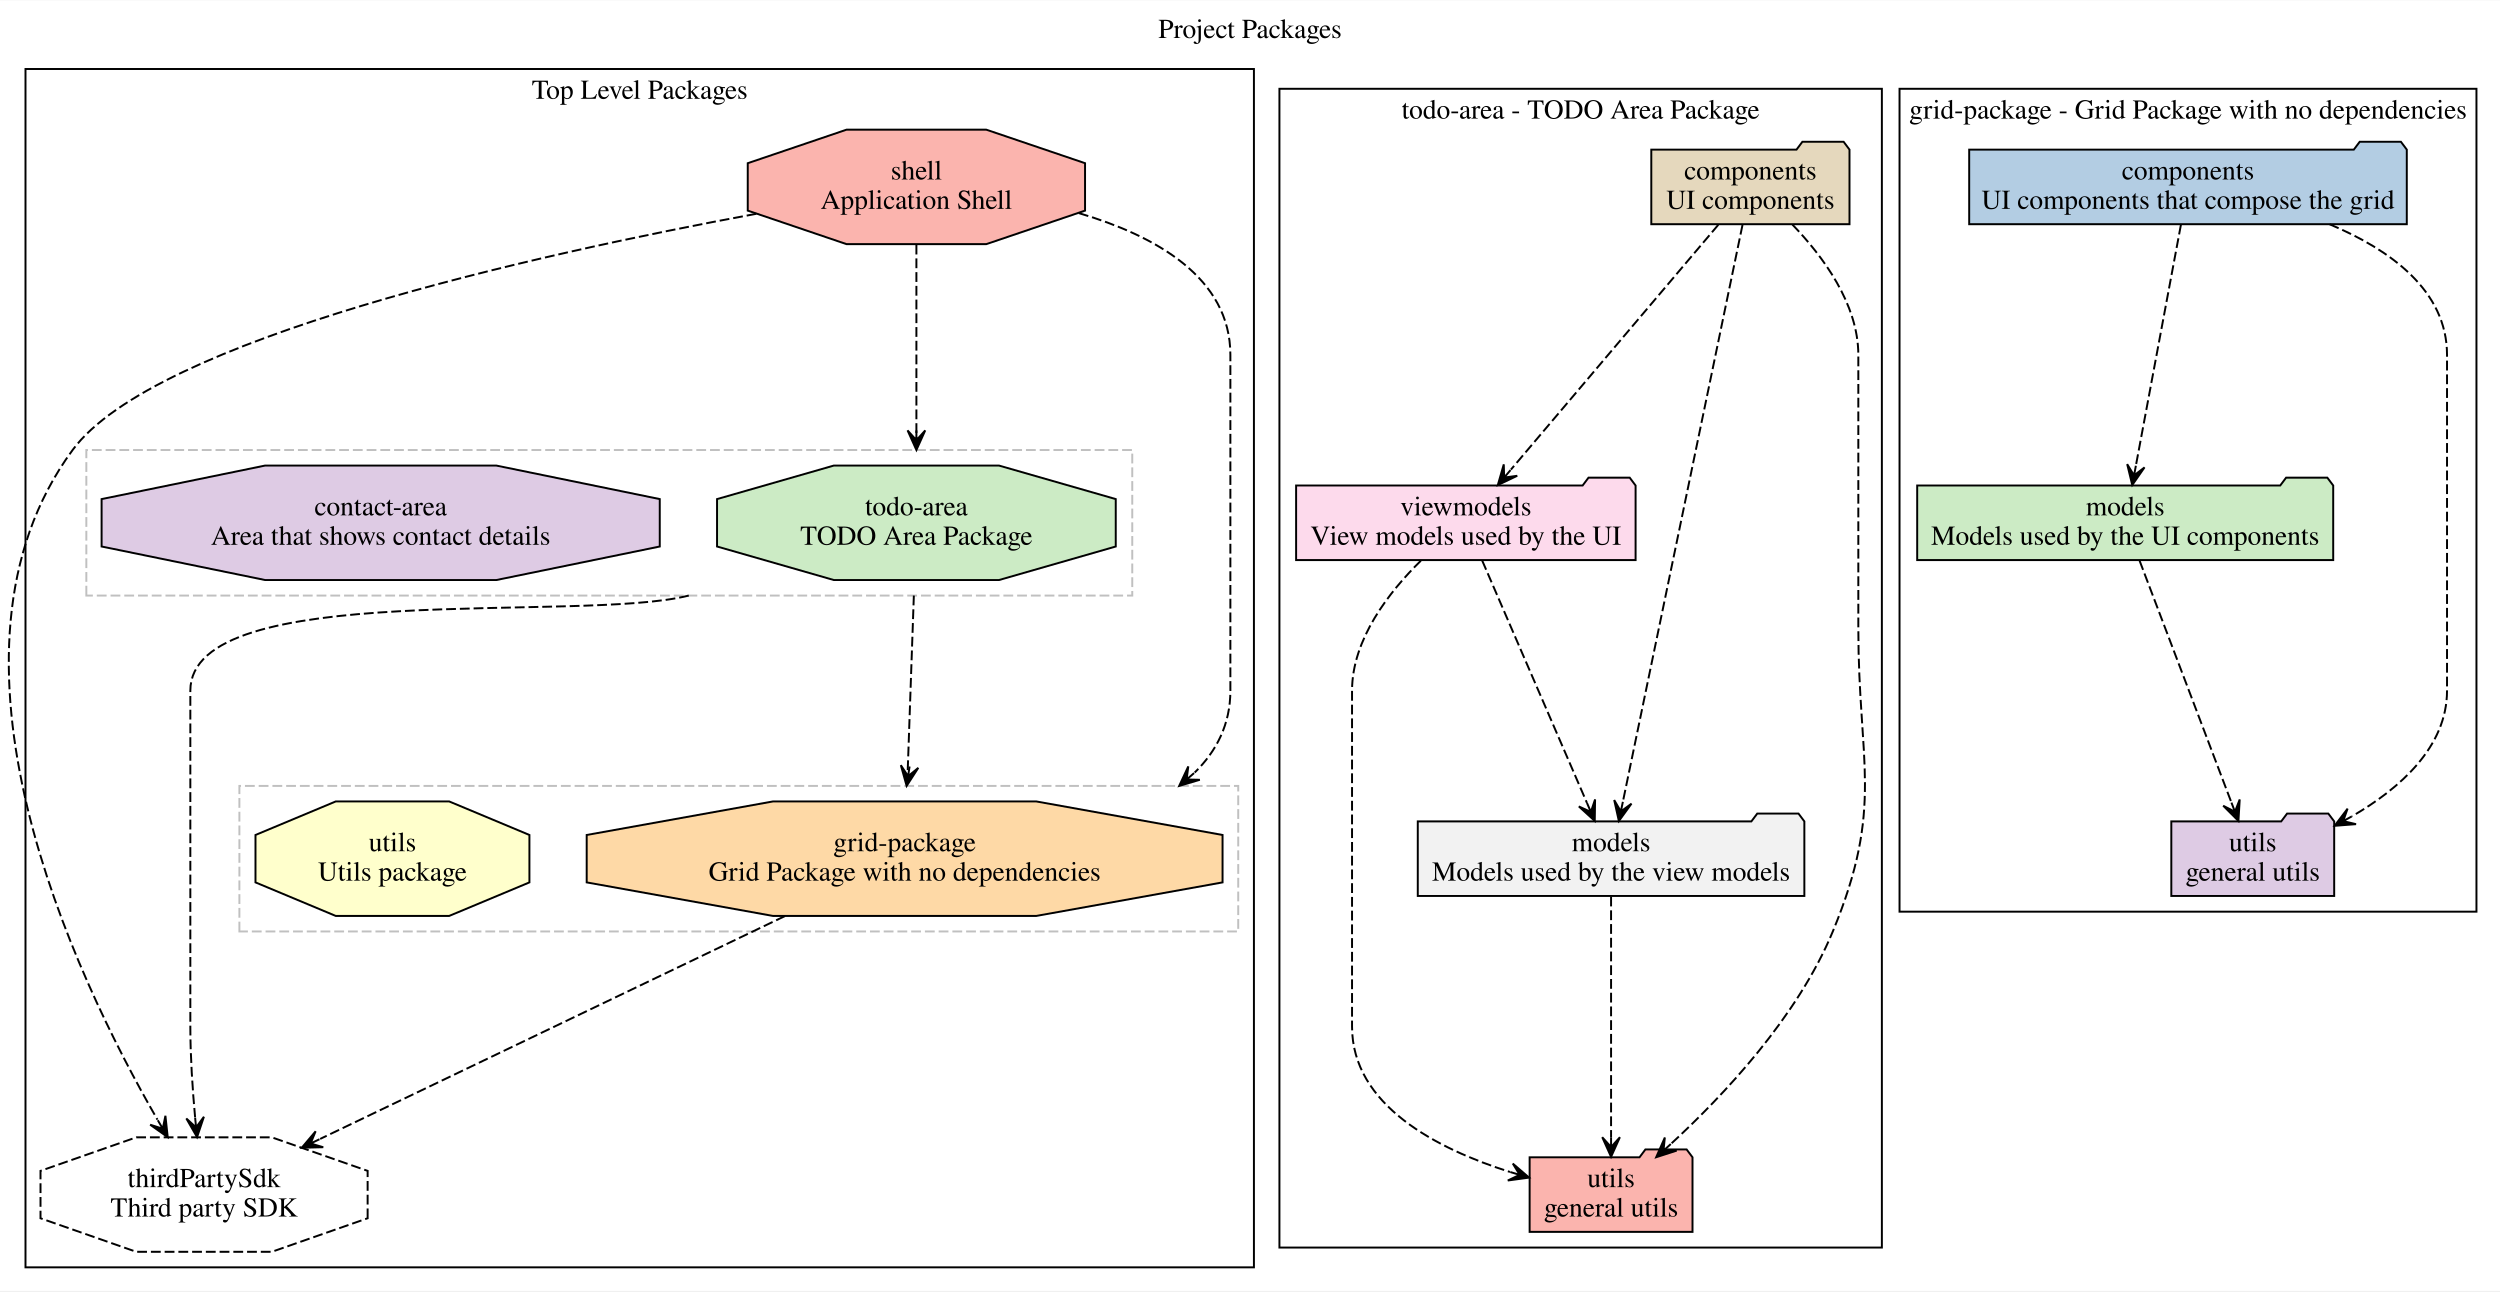
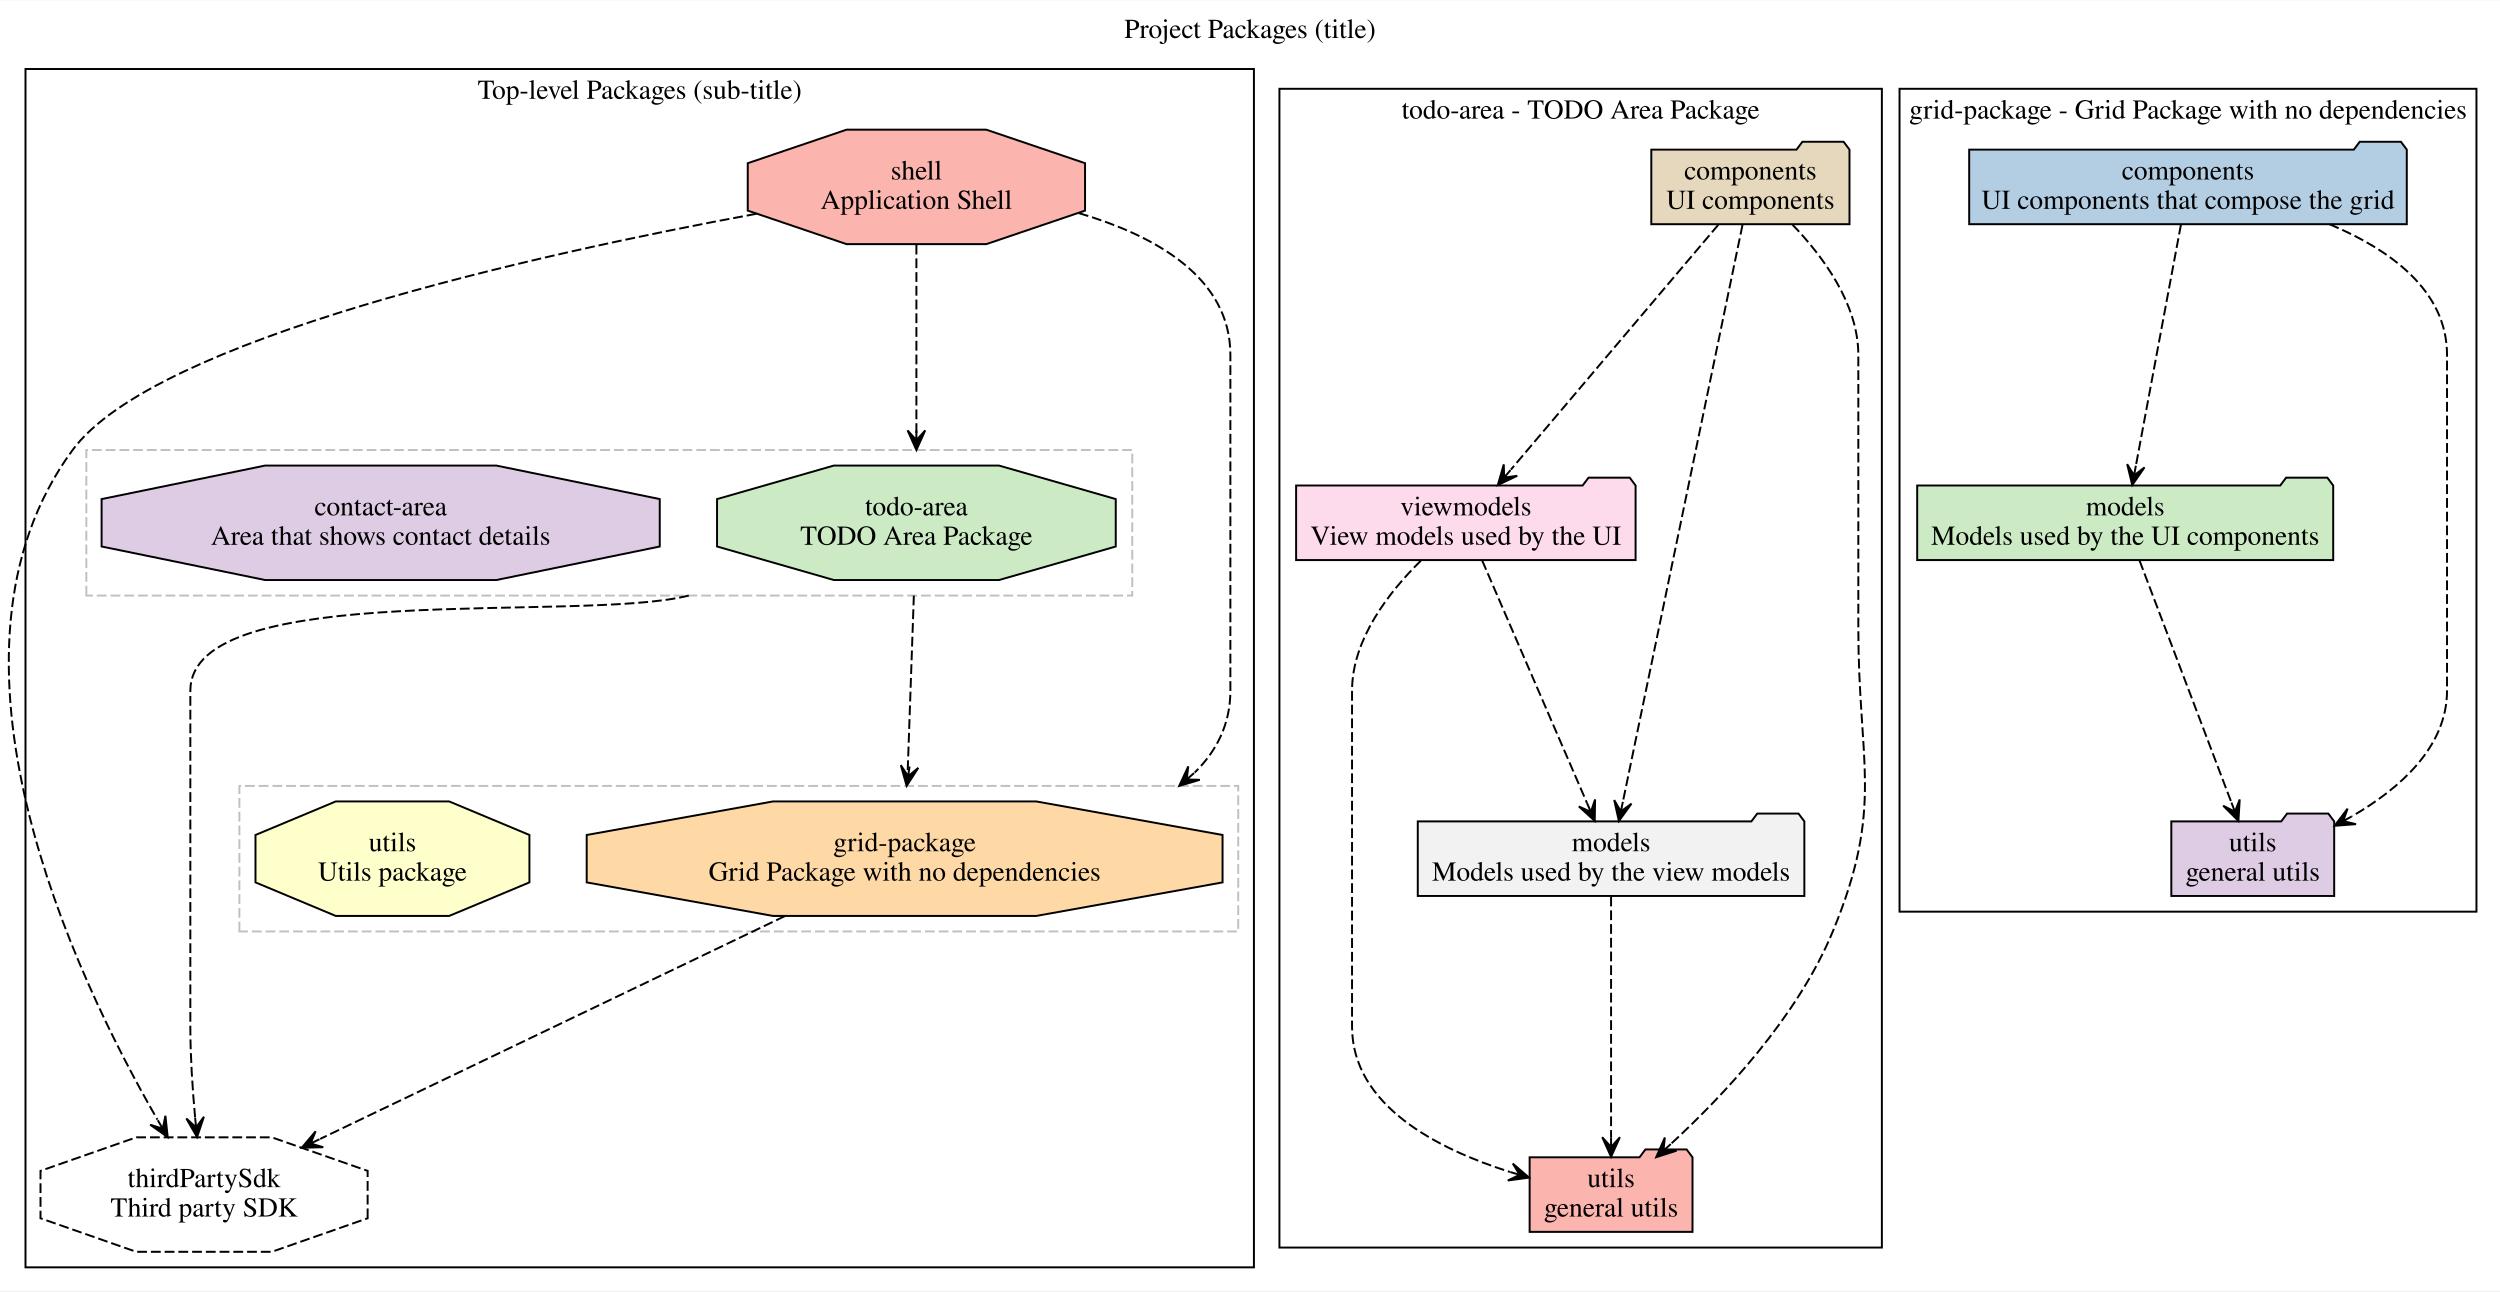
<svg xmlns="http://www.w3.org/2000/svg" width="1274pt" height="658pt" viewBox="0.00 0.00 1273.99 657.67">
  <g id="graph0" class="graph" transform="scale(1 1) rotate(0) translate(4 653.6715)">
    <polygon fill="#ffffff" stroke="transparent" points="-4,4 -4,-653.672 1269.993,-653.672 1269.993,4 -4,4" />
-     <text text-anchor="middle" x="632.996" y="-634.471" font-family="Times,serif" font-size="14.00" fill="#000000">Project Packages</text>
+     <text text-anchor="middle" x="632.996" y="-634.471" font-family="Times,serif" font-size="14.00" fill="#000000">Project Packages (title)</text>
    <g id="clust1" class="cluster">
      <polygon fill="#ffffff" stroke="#000000" points="8.993,-8 8.993,-618.672 634.993,-618.672 634.993,-8 8.993,-8" />
-       <text text-anchor="middle" x="321.993" y="-603.471" font-family="Times,serif" font-size="14.00" fill="#000000">Top Level Packages</text>
+       <text text-anchor="middle" x="321.993" y="-603.471" font-family="Times,serif" font-size="14.00" fill="#000000">Top-level Packages (sub-title)</text>
    </g>
    <g id="clust4" class="cluster">
      <polygon fill="#ffffff" stroke="#c0c0c0" stroke-dasharray="5,2" points="39.993,-350.336 39.993,-424.504 572.993,-424.504 572.993,-350.336 39.993,-350.336" />
    </g>
    <g id="clust7" class="cluster">
      <polygon fill="#ffffff" stroke="#c0c0c0" stroke-dasharray="5,2" points="117.993,-179.168 117.993,-253.336 626.993,-253.336 626.993,-179.168 117.993,-179.168" />
    </g>
    <g id="clust10" class="cluster">
      <polygon fill="#ffffff" stroke="#000000" points="647.993,-18.084 647.993,-608.588 954.993,-608.588 954.993,-18.084 647.993,-18.084" />
      <text text-anchor="middle" x="801.493" y="-593.388" font-family="Times,serif" font-size="14.00" fill="#000000">todo-area - TODO Area Package</text>
    </g>
    <g id="clust15" class="cluster">
      <polygon fill="#ffffff" stroke="#000000" points="963.993,-189.252 963.993,-608.588 1257.993,-608.588 1257.993,-189.252 963.993,-189.252" />
      <text text-anchor="middle" x="1110.993" y="-593.388" font-family="Times,serif" font-size="14.00" fill="#000000">grid-package - Grid Package with no dependencies</text>
    </g>
    <g id="node1" class="node">
      <polygon fill="#fbb4ae" stroke="#000000" points="548.936,-546.506 548.936,-570.669 498.591,-587.756 427.394,-587.756 377.05,-570.669 377.05,-546.506 427.394,-529.419 498.591,-529.419 548.936,-546.506" />
      <text text-anchor="middle" x="462.993" y="-562.388" font-family="Times,serif" font-size="14.00" fill="#000000">shell</text>
      <text text-anchor="middle" x="462.993" y="-547.388" font-family="Times,serif" font-size="14.00" fill="#000000">Application Shell</text>
    </g>
    <g id="node2" class="node">
      <polygon fill="none" stroke="#000000" stroke-dasharray="5,2" points="183.343,-33.002 183.343,-57.166 134.517,-74.252 65.468,-74.252 16.643,-57.166 16.643,-33.002 65.468,-15.916 134.517,-15.916 183.343,-33.002" />
      <text text-anchor="middle" x="99.993" y="-48.884" font-family="Times,serif" font-size="14.00" fill="#000000">thirdPartySdk</text>
      <text text-anchor="middle" x="99.993" y="-33.884" font-family="Times,serif" font-size="14.00" fill="#000000">Third party SDK</text>
    </g>
    <g id="edge1" class="edge">
      <path fill="none" stroke="#000000" stroke-dasharray="5,2" d="M381.417,-544.881C268.713,-524.092 74.524,-480.958 32.993,-424.504 -43.698,-320.257 33.8,-156.866 76.231,-83.272" />
      <polygon fill="#000000" stroke="#000000" points="81.468,-74.334 80.295,-85.237 78.94,-78.648 76.412,-82.962 76.412,-82.962 76.412,-82.962 78.94,-78.648 72.53,-80.687 81.468,-74.334 81.468,-74.334" />
      <text text-anchor="middle" x="3.993" y="-298.136" font-family="Times,serif" font-size="14.00" fill="#000000"> </text>
    </g>
    <g id="node3" class="node">
      <polygon fill="#ccebc5" stroke="#000000" points="564.581,-375.338 564.581,-399.502 505.072,-416.588 420.914,-416.588 361.405,-399.502 361.405,-375.338 420.914,-358.252 505.072,-358.252 564.581,-375.338" />
      <text text-anchor="middle" x="462.993" y="-391.22" font-family="Times,serif" font-size="14.00" fill="#000000">todo-area</text>
      <text text-anchor="middle" x="462.993" y="-376.22" font-family="Times,serif" font-size="14.00" fill="#000000">TODO Area Package</text>
    </g>
    <g id="edge2" class="edge">
      <path fill="none" stroke="#000000" stroke-dasharray="5,2" d="M462.993,-529.163C462.993,-500.909 462.993,-458.036 462.993,-426.84" />
      <polygon fill="#000000" stroke="#000000" points="462.993,-424.504 467.493,-434.503 462.993,-429.504 462.993,-434.504 462.993,-434.504 462.993,-434.504 462.993,-429.504 458.493,-434.504 462.993,-424.504 462.993,-424.504" />
      <text text-anchor="middle" x="464.993" y="-469.304" font-family="Times,serif" font-size="14.00" fill="#000000"> </text>
    </g>
    <g id="node5" class="node">
      <polygon fill="#fed9a6" stroke="#000000" points="619.009,-204.17 619.009,-228.334 524.102,-245.42 389.884,-245.42 294.977,-228.334 294.977,-204.17 389.884,-187.084 524.102,-187.084 619.009,-204.17" />
      <text text-anchor="middle" x="456.993" y="-220.052" font-family="Times,serif" font-size="14.00" fill="#000000">grid-package</text>
      <text text-anchor="middle" x="456.993" y="-205.052" font-family="Times,serif" font-size="14.00" fill="#000000">Grid Package with no dependencies</text>
    </g>
    <g id="edge3" class="edge">
      <path fill="none" stroke="#000000" stroke-dasharray="5,2" d="M545.805,-545.225C584.846,-533.709 622.993,-512.381 622.993,-473.004 622.993,-473.004 622.993,-473.004 622.993,-301.836 622.993,-284.761 615.968,-271.089 604.809,-260.143" />
      <polygon fill="#000000" stroke="#000000" points="596.912,-253.335 607.424,-256.456 600.699,-256.6 604.486,-259.865 604.486,-259.865 604.486,-259.865 600.699,-256.6 601.548,-263.273 596.912,-253.335 596.912,-253.335" />
      <text text-anchor="middle" x="624.993" y="-383.72" font-family="Times,serif" font-size="14.00" fill="#000000"> </text>
    </g>
    <g id="edge5" class="edge">
      <path fill="none" stroke="#000000" stroke-dasharray="5,2" d="M346.993,-350.336C291.301,-336.172 92.993,-359.3 92.993,-301.836 92.993,-301.836 92.993,-301.836 92.993,-130.668 92.993,-115.553 94.091,-98.986 95.417,-84.488" />
      <polygon fill="#000000" stroke="#000000" points="96.411,-74.347 99.914,-84.738 95.923,-79.323 95.435,-84.299 95.435,-84.299 95.435,-84.299 95.923,-79.323 90.957,-83.861 96.411,-74.347 96.411,-74.347" />
      <text text-anchor="middle" x="94.993" y="-212.552" font-family="Times,serif" font-size="14.00" fill="#000000"> </text>
    </g>
    <g id="edge6" class="edge">
      <path fill="none" stroke="#000000" stroke-dasharray="5,2" d="M461.693,-350.336C460.714,-322.397 459.373,-284.164 458.375,-255.672" />
      <polygon fill="#000000" stroke="#000000" points="458.021,-253.336 463.967,-262.549 458.769,-258.279 459.518,-263.223 459.518,-263.223 459.518,-263.223 458.769,-258.279 455.069,-263.897 458.021,-253.336 458.021,-253.336" />
      <text text-anchor="middle" x="461.993" y="-298.136" font-family="Times,serif" font-size="14.00" fill="#000000"> </text>
    </g>
    <g id="node4" class="node">
      <polygon fill="#decbe4" stroke="#000000" points="332.209,-375.338 332.209,-399.502 248.901,-416.588 131.085,-416.588 47.776,-399.502 47.776,-375.338 131.085,-358.252 248.901,-358.252 332.209,-375.338" />
      <text text-anchor="middle" x="189.993" y="-391.22" font-family="Times,serif" font-size="14.00" fill="#000000">contact-area</text>
      <text text-anchor="middle" x="189.993" y="-376.22" font-family="Times,serif" font-size="14.00" fill="#000000">Area that shows contact details</text>
    </g>
    <g id="edge4" class="edge">
      <path fill="none" stroke="#000000" stroke-dasharray="5,2" d="M396.028,-187.022C329.783,-155.26 224.66,-104.857 159.138,-73.442" />
      <polygon fill="#000000" stroke="#000000" points="149.768,-68.949 160.73,-69.215 154.276,-71.111 158.785,-73.273 158.785,-73.273 158.785,-73.273 154.276,-71.111 156.839,-77.33 149.768,-68.949 149.768,-68.949" />
      <text text-anchor="middle" x="294.993" y="-126.968" font-family="Times,serif" font-size="14.00" fill="#000000"> </text>
    </g>
    <g id="node6" class="node">
      <polygon fill="#ffffcc" stroke="#000000" points="265.79,-204.17 265.79,-228.334 224.904,-245.42 167.082,-245.42 126.196,-228.334 126.196,-204.17 167.082,-187.084 224.904,-187.084 265.79,-204.17" />
      <text text-anchor="middle" x="195.993" y="-220.052" font-family="Times,serif" font-size="14.00" fill="#000000">utils</text>
      <text text-anchor="middle" x="195.993" y="-205.052" font-family="Times,serif" font-size="14.00" fill="#000000">Utils package</text>
    </g>
    <g id="node7" class="node">
      <polygon fill="#e5d8bd" stroke="#000000" points="938.493,-577.588 935.493,-581.588 914.493,-581.588 911.493,-577.588 837.493,-577.588 837.493,-539.588 938.493,-539.588 938.493,-577.588" />
      <text text-anchor="middle" x="887.993" y="-562.388" font-family="Times,serif" font-size="14.00" fill="#000000">components</text>
      <text text-anchor="middle" x="887.993" y="-547.388" font-family="Times,serif" font-size="14.00" fill="#000000">UI components</text>
    </g>
    <g id="node8" class="node">
      <polygon fill="#fddaec" stroke="#000000" points="829.493,-406.42 826.493,-410.42 805.493,-410.42 802.493,-406.42 656.493,-406.42 656.493,-368.42 829.493,-368.42 829.493,-406.42" />
      <text text-anchor="middle" x="742.993" y="-391.22" font-family="Times,serif" font-size="14.00" fill="#000000">viewmodels</text>
      <text text-anchor="middle" x="742.993" y="-376.22" font-family="Times,serif" font-size="14.00" fill="#000000">View models used by the UI</text>
    </g>
    <g id="edge7" class="edge">
      <path fill="none" stroke="#000000" stroke-dasharray="5,2" d="M871.641,-539.285C845.791,-508.77 795.403,-449.288 765.943,-414.512" />
      <polygon fill="#000000" stroke="#000000" points="759.284,-406.652 769.182,-411.373 762.516,-410.467 765.748,-414.282 765.748,-414.282 765.748,-414.282 762.516,-410.467 762.315,-417.19 759.284,-406.652 759.284,-406.652" />
      <text text-anchor="middle" x="822.993" y="-469.304" font-family="Times,serif" font-size="14.00" fill="#000000"> </text>
    </g>
    <g id="node9" class="node">
      <polygon fill="#f2f2f2" stroke="#000000" points="915.493,-235.252 912.493,-239.252 891.493,-239.252 888.493,-235.252 718.493,-235.252 718.493,-197.252 915.493,-197.252 915.493,-235.252" />
      <text text-anchor="middle" x="816.993" y="-220.052" font-family="Times,serif" font-size="14.00" fill="#000000">models</text>
      <text text-anchor="middle" x="816.993" y="-205.052" font-family="Times,serif" font-size="14.00" fill="#000000">Models used by the view models</text>
    </g>
    <g id="edge8" class="edge">
      <path fill="none" stroke="#000000" stroke-dasharray="5,2" d="M883.972,-539.201C872.11,-482.006 837.206,-313.714 823.056,-245.484" />
      <polygon fill="#000000" stroke="#000000" points="820.969,-235.425 827.406,-244.303 821.985,-240.321 823,-245.217 823,-245.217 823,-245.217 821.985,-240.321 818.594,-246.131 820.969,-235.425 820.969,-235.425" />
      <text text-anchor="middle" x="860.993" y="-383.72" font-family="Times,serif" font-size="14.00" fill="#000000"> </text>
    </g>
    <g id="node10" class="node">
      <polygon fill="#fbb4ae" stroke="#000000" points="858.493,-64.084 855.493,-68.084 834.493,-68.084 831.493,-64.084 775.493,-64.084 775.493,-26.084 858.493,-26.084 858.493,-64.084" />
      <text text-anchor="middle" x="816.993" y="-48.884" font-family="Times,serif" font-size="14.00" fill="#000000">utils</text>
      <text text-anchor="middle" x="816.993" y="-33.884" font-family="Times,serif" font-size="14.00" fill="#000000">general utils</text>
    </g>
    <g id="edge9" class="edge">
      <path fill="none" stroke="#000000" stroke-dasharray="5,2" d="M909.415,-539.374C924.858,-523.332 942.993,-498.967 942.993,-473.004 942.993,-473.004 942.993,-473.004 942.993,-333.836 942.993,-264.852 956.351,-242.917 929.993,-179.168 911.995,-135.639 874.474,-95.747 847.604,-70.997" />
      <polygon fill="#000000" stroke="#000000" points="839.987,-64.121 850.426,-67.481 843.699,-67.471 847.41,-70.822 847.41,-70.822 847.41,-70.822 843.699,-67.471 844.395,-74.162 839.987,-64.121 839.987,-64.121" />
      <text text-anchor="middle" x="945.993" y="-298.136" font-family="Times,serif" font-size="14.00" fill="#000000"> </text>
    </g>
    <g id="edge10" class="edge">
      <path fill="none" stroke="#000000" stroke-dasharray="5,2" d="M751.338,-368.117C764.363,-337.988 789.596,-279.622 804.704,-244.676" />
      <polygon fill="#000000" stroke="#000000" points="808.678,-235.484 808.841,-246.448 806.694,-240.073 804.71,-244.663 804.71,-244.663 804.71,-244.663 806.694,-240.073 800.579,-242.877 808.678,-235.484 808.678,-235.484" />
      <text text-anchor="middle" x="784.993" y="-298.136" font-family="Times,serif" font-size="14.00" fill="#000000"> </text>
    </g>
    <g id="edge11" class="edge">
      <path fill="none" stroke="#000000" stroke-dasharray="5,2" d="M720.07,-368.11C703.858,-352.193 684.993,-328.041 684.993,-301.836 684.993,-301.836 684.993,-301.836 684.993,-130.668 684.993,-90.553 728.443,-68.297 765.486,-56.612" />
      <polygon fill="#000000" stroke="#000000" points="775.227,-53.728 766.916,-60.882 770.433,-55.147 765.639,-56.567 765.639,-56.567 765.639,-56.567 770.433,-55.147 764.361,-52.252 775.227,-53.728 775.227,-53.728" />
      <text text-anchor="middle" x="686.993" y="-212.552" font-family="Times,serif" font-size="14.00" fill="#000000"> </text>
    </g>
    <g id="edge12" class="edge">
      <path fill="none" stroke="#000000" stroke-dasharray="5,2" d="M816.993,-196.949C816.993,-167.078 816.993,-109.449 816.993,-74.409" />
      <polygon fill="#000000" stroke="#000000" points="816.993,-64.316 821.493,-74.316 816.993,-69.316 816.993,-74.316 816.993,-74.316 816.993,-74.316 816.993,-69.316 812.493,-74.316 816.993,-64.316 816.993,-64.316" />
      <text text-anchor="middle" x="818.993" y="-126.968" font-family="Times,serif" font-size="14.00" fill="#000000"> </text>
    </g>
    <g id="node11" class="node">
      <polygon fill="#b3cde3" stroke="#000000" points="1222.493,-577.588 1219.493,-581.588 1198.493,-581.588 1195.493,-577.588 999.493,-577.588 999.493,-539.588 1222.493,-539.588 1222.493,-577.588" />
      <text text-anchor="middle" x="1110.993" y="-562.388" font-family="Times,serif" font-size="14.00" fill="#000000">components</text>
      <text text-anchor="middle" x="1110.993" y="-547.388" font-family="Times,serif" font-size="14.00" fill="#000000">UI components that compose the grid</text>
    </g>
    <g id="node12" class="node">
      <polygon fill="#ccebc5" stroke="#000000" points="1184.993,-406.42 1181.993,-410.42 1160.993,-410.42 1157.993,-406.42 972.993,-406.42 972.993,-368.42 1184.993,-368.42 1184.993,-406.42" />
      <text text-anchor="middle" x="1078.993" y="-391.22" font-family="Times,serif" font-size="14.00" fill="#000000">models</text>
      <text text-anchor="middle" x="1078.993" y="-376.22" font-family="Times,serif" font-size="14.00" fill="#000000">Models used by the UI components</text>
    </g>
    <g id="edge13" class="edge">
      <path fill="none" stroke="#000000" stroke-dasharray="5,2" d="M1107.384,-539.285C1101.8,-509.414 1091.026,-451.785 1084.475,-416.745" />
      <polygon fill="#000000" stroke="#000000" points="1082.588,-406.652 1088.849,-415.654 1083.507,-411.566 1084.426,-416.481 1084.426,-416.481 1084.426,-416.481 1083.507,-411.566 1080.003,-417.308 1082.588,-406.652 1082.588,-406.652" />
      <text text-anchor="middle" x="1097.993" y="-469.304" font-family="Times,serif" font-size="14.00" fill="#000000"> </text>
    </g>
    <g id="node13" class="node">
      <polygon fill="#decbe4" stroke="#000000" points="1185.493,-235.252 1182.493,-239.252 1161.493,-239.252 1158.493,-235.252 1102.493,-235.252 1102.493,-197.252 1185.493,-197.252 1185.493,-235.252" />
      <text text-anchor="middle" x="1143.993" y="-220.052" font-family="Times,serif" font-size="14.00" fill="#000000">utils</text>
      <text text-anchor="middle" x="1143.993" y="-205.052" font-family="Times,serif" font-size="14.00" fill="#000000">general utils</text>
    </g>
    <g id="edge14" class="edge">
      <path fill="none" stroke="#000000" stroke-dasharray="5,2" d="M1183.172,-539.538C1213.989,-526.631 1242.993,-505.778 1242.993,-473.004 1242.993,-473.004 1242.993,-473.004 1242.993,-301.836 1242.993,-273.204 1219.001,-252.021 1194.639,-237.893" />
      <polygon fill="#000000" stroke="#000000" points="1185.691,-233.006 1196.624,-233.849 1190.079,-235.402 1194.467,-237.799 1194.467,-237.799 1194.467,-237.799 1190.079,-235.402 1192.31,-241.748 1185.691,-233.006 1185.691,-233.006" />
      <text text-anchor="middle" x="1244.993" y="-383.72" font-family="Times,serif" font-size="14.00" fill="#000000"> </text>
    </g>
    <g id="edge15" class="edge">
      <path fill="none" stroke="#000000" stroke-dasharray="5,2" d="M1086.323,-368.117C1097.715,-338.117 1119.739,-280.12 1133.028,-245.125" />
      <polygon fill="#000000" stroke="#000000" points="1136.689,-235.484 1137.346,-246.43 1134.914,-240.158 1133.139,-244.832 1133.139,-244.832 1133.139,-244.832 1134.914,-240.158 1128.932,-243.235 1136.689,-235.484 1136.689,-235.484" />
      <text text-anchor="middle" x="1115.993" y="-298.136" font-family="Times,serif" font-size="14.00" fill="#000000"> </text>
    </g>
  </g>
</svg>
